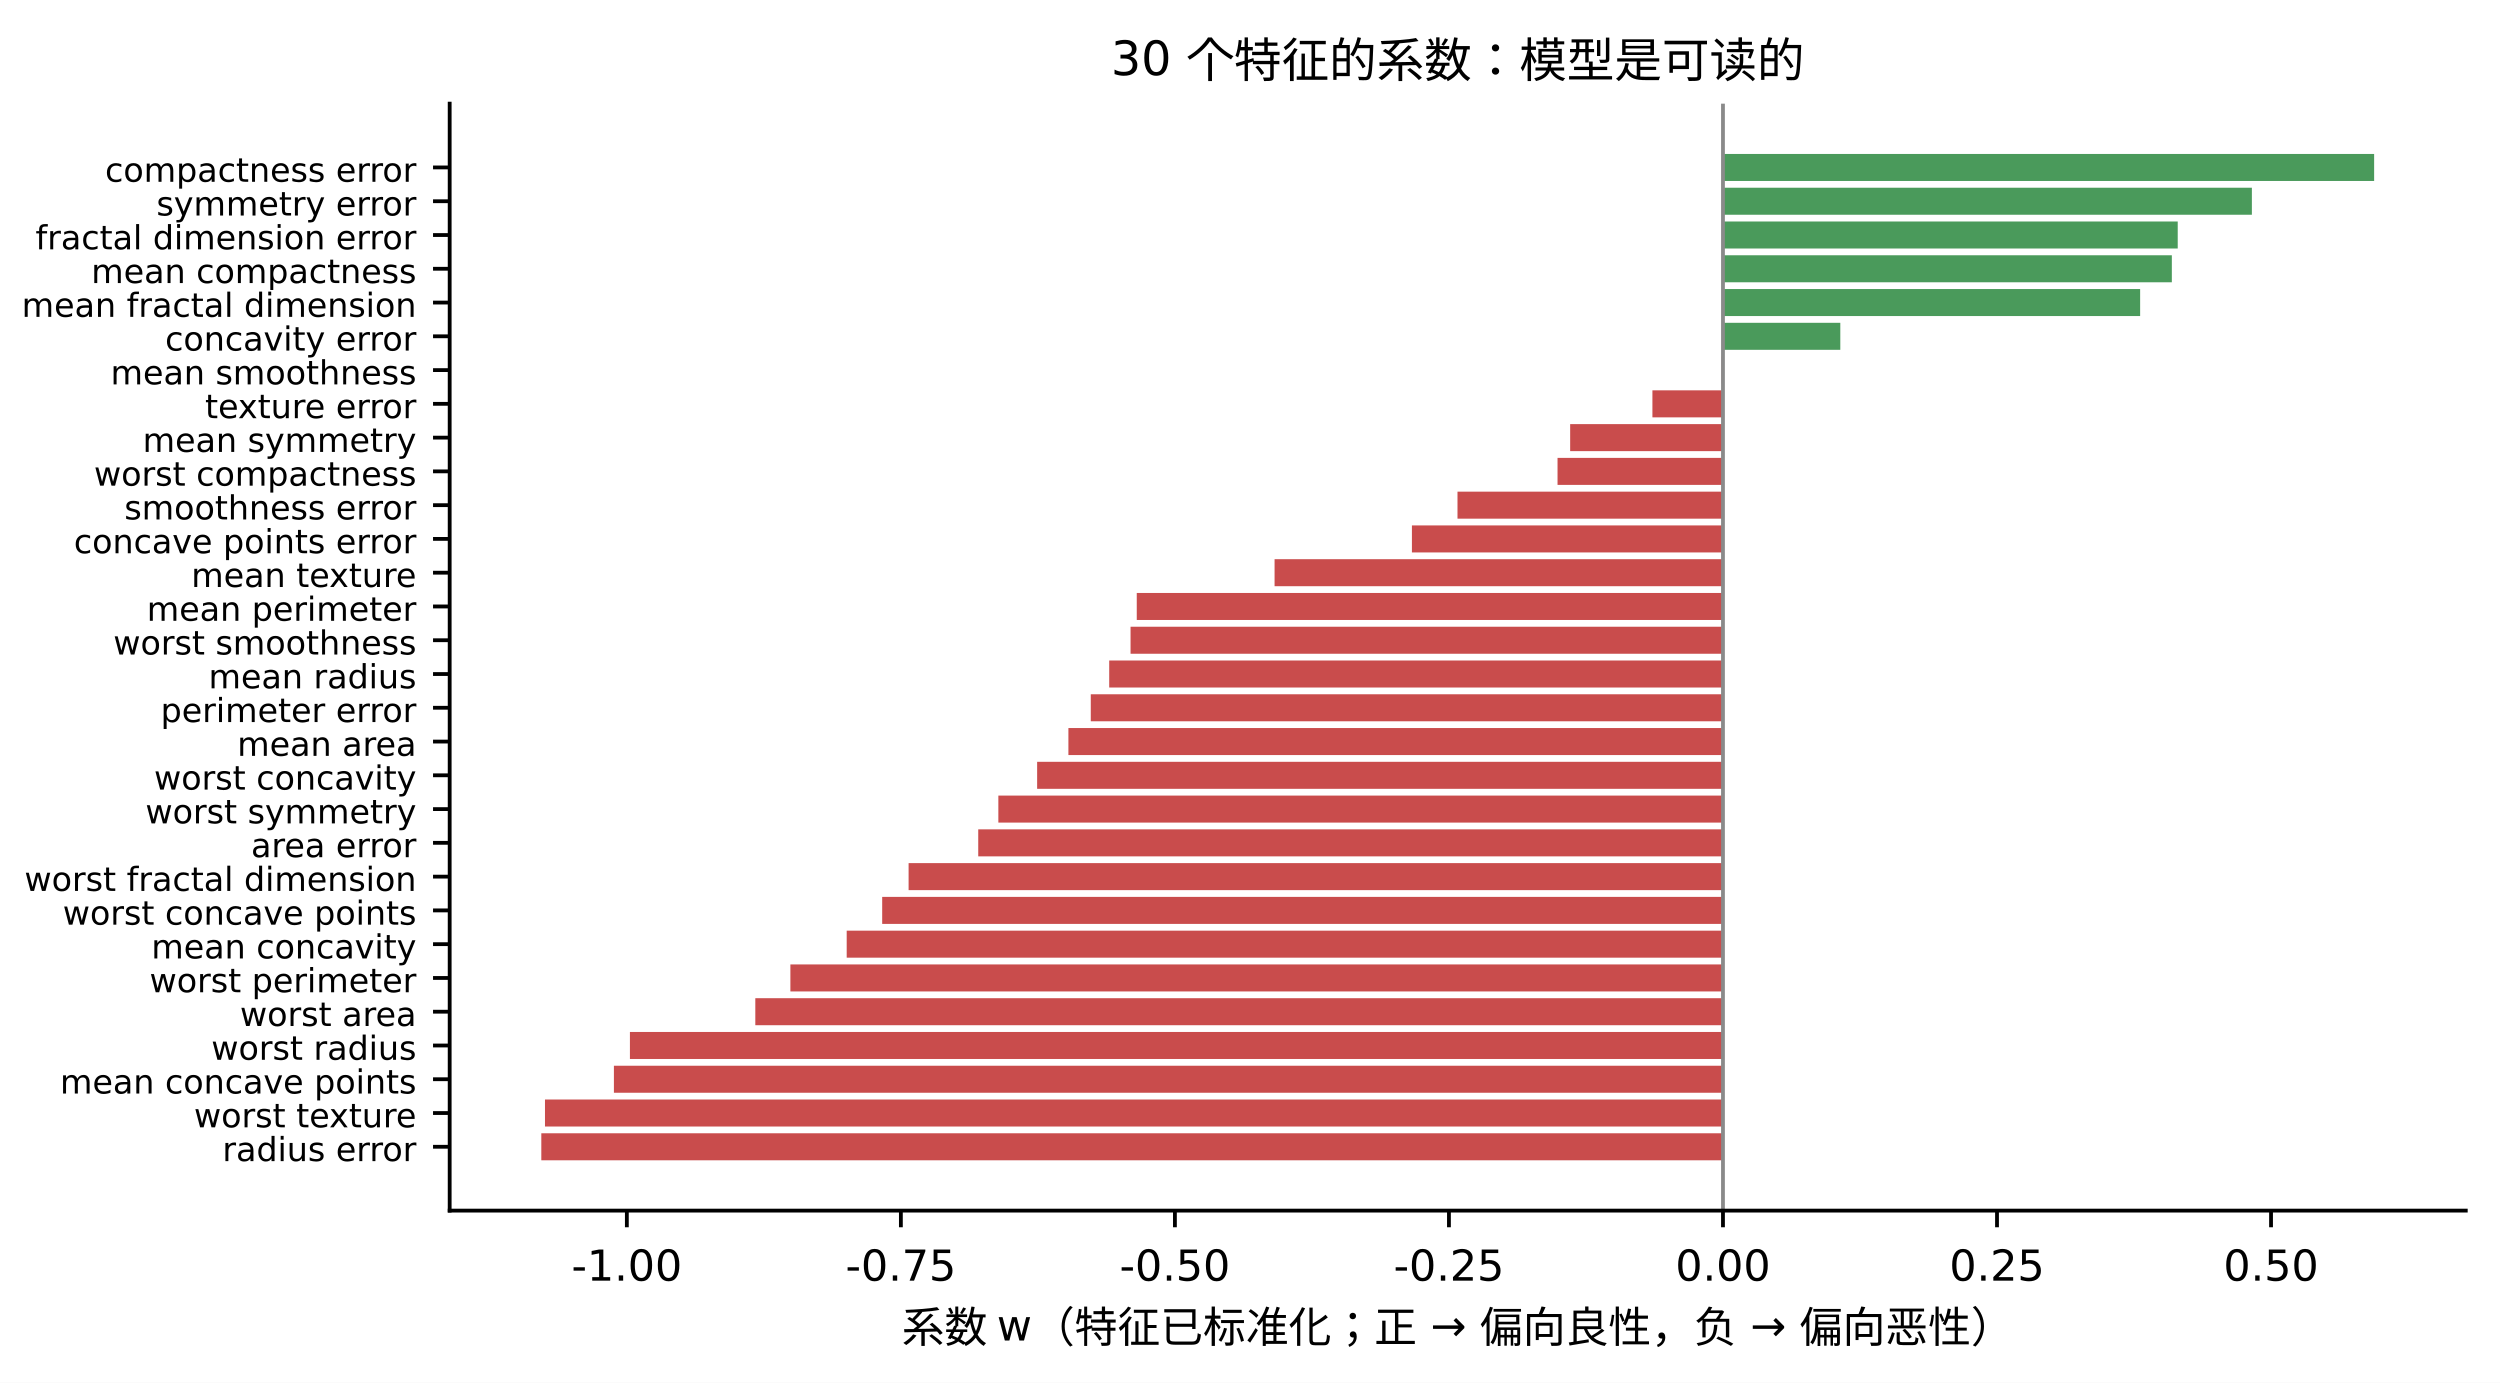
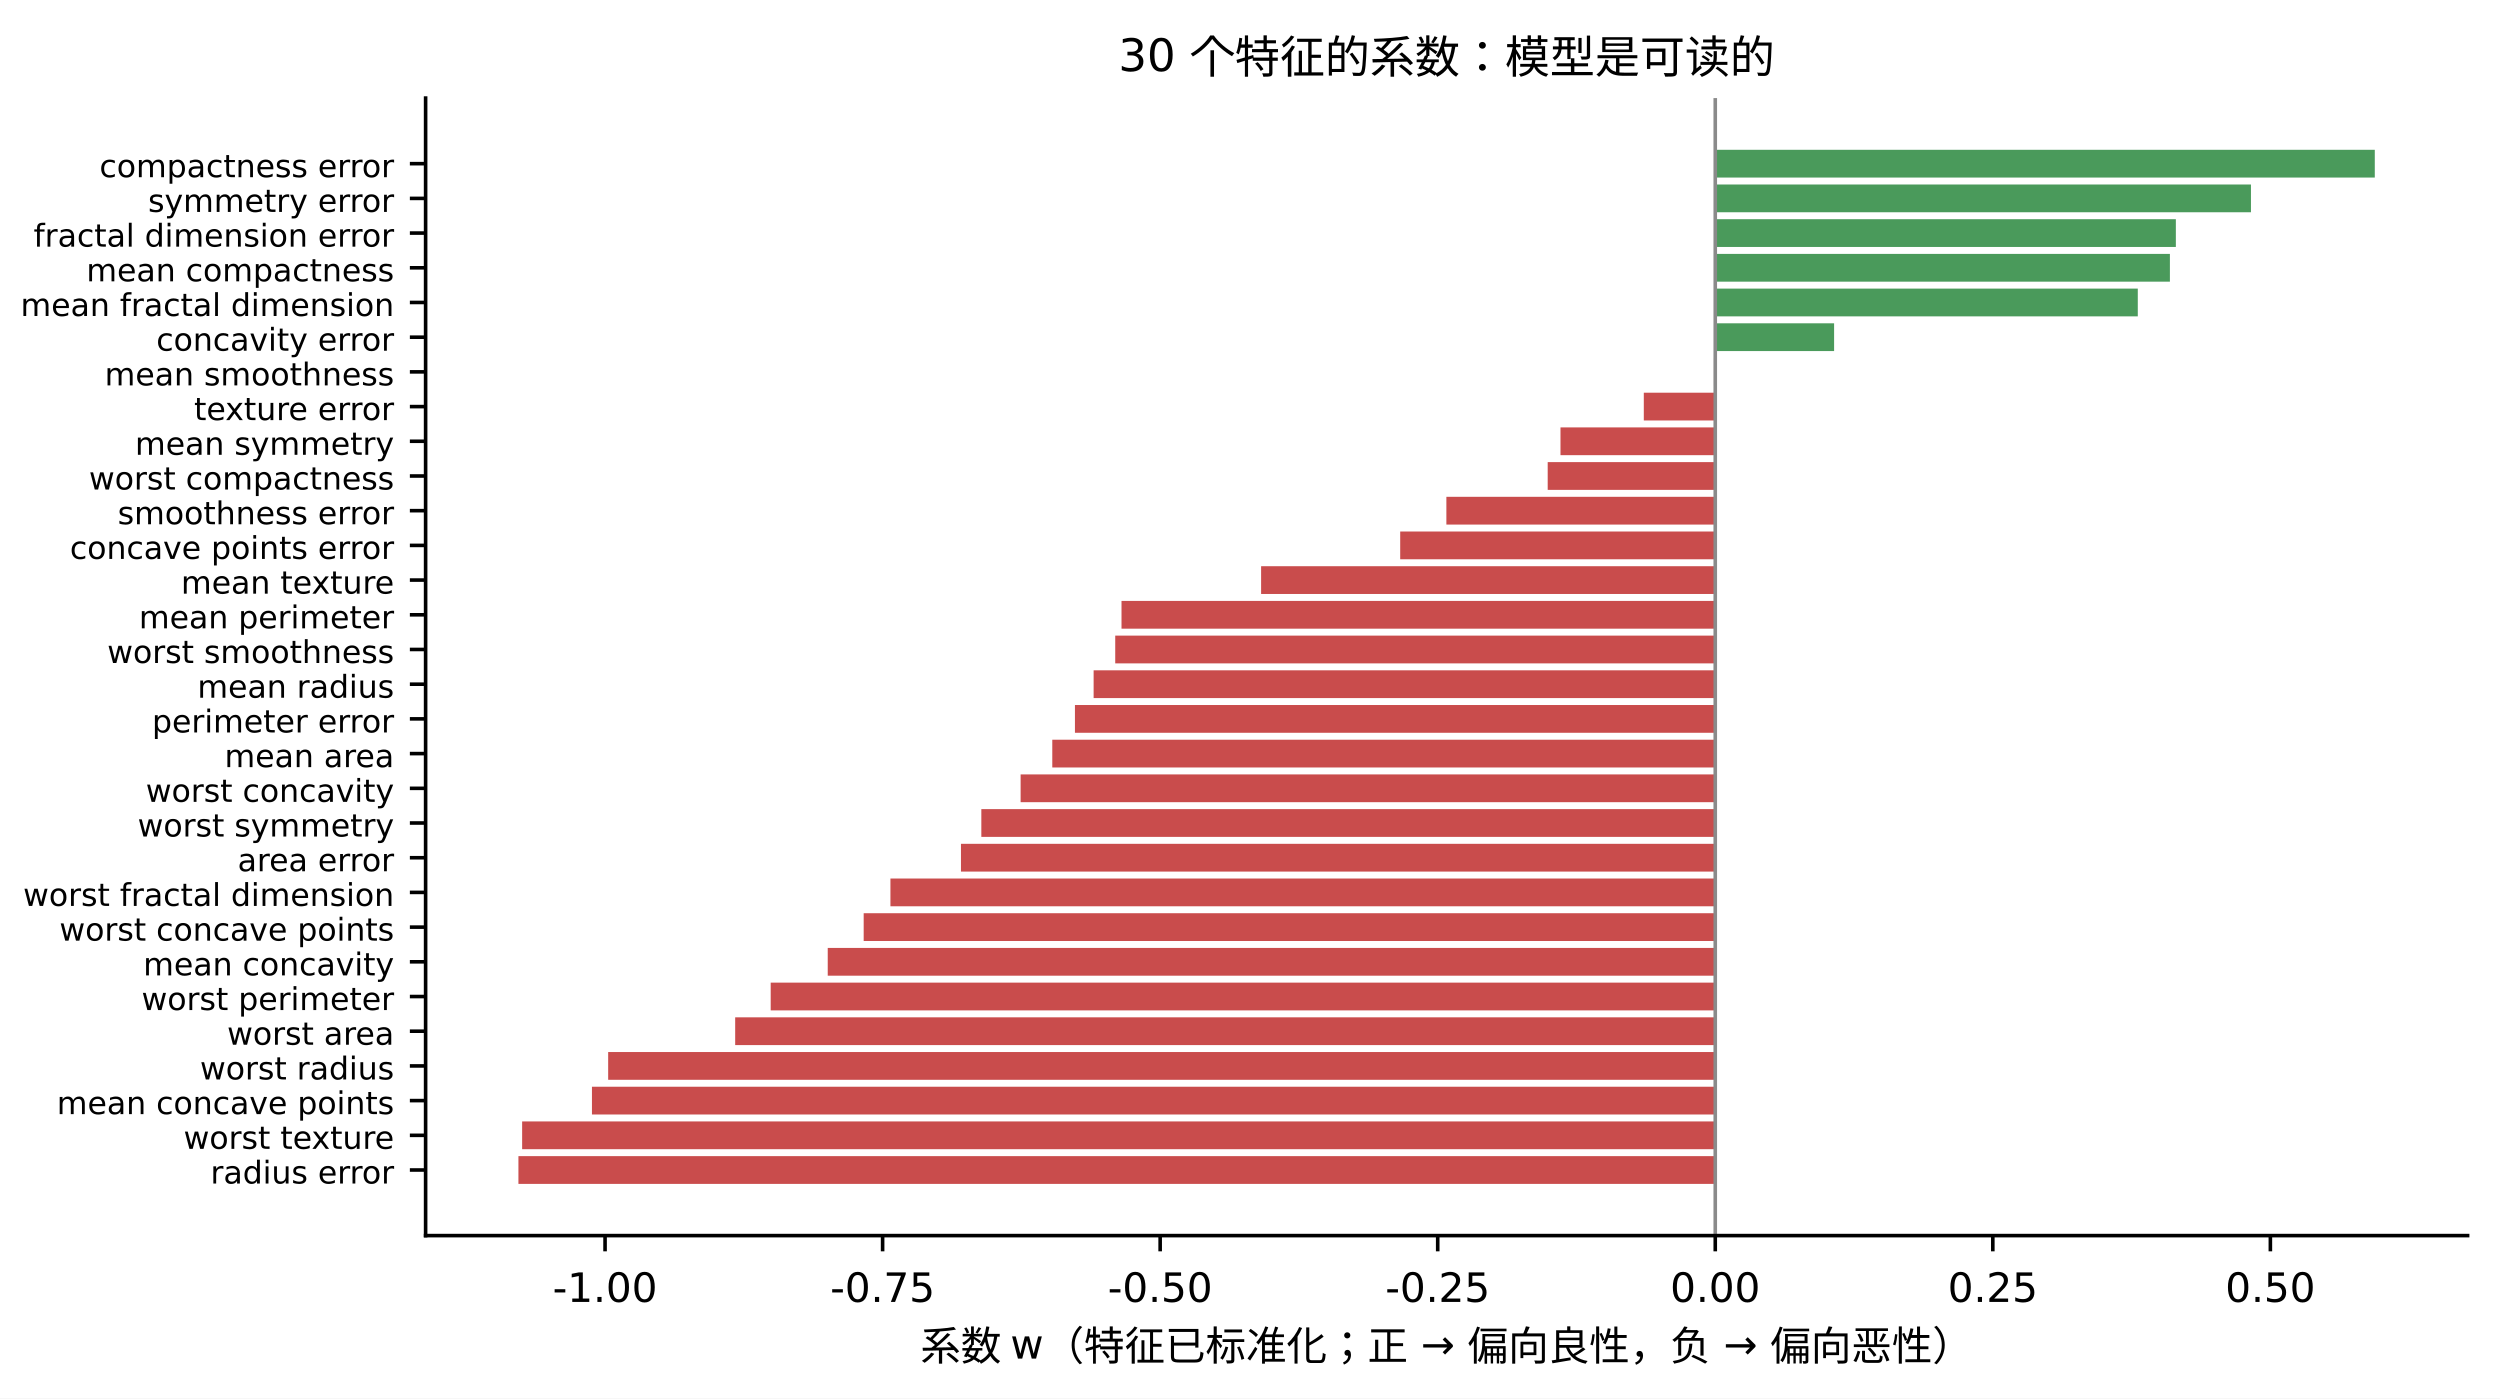
- <svg xmlns="http://www.w3.org/2000/svg" xmlns:xlink="http://www.w3.org/1999/xlink" width="525.867pt" height="290.848pt" viewBox="0 0 525.867 290.848" version="1.1">
+ <svg xmlns="http://www.w3.org/2000/svg" xmlns:xlink="http://www.w3.org/1999/xlink" width="555.6pt" height="310.8pt" viewBox="0 0 555.6 310.8" version="1.1">
  <defs>
    <style type="text/css">*{stroke-linejoin: round; stroke-linecap: butt}</style>
  </defs>
  <g id="figure_1">
    <g id="patch_1">
-       <path d="M 0 290.848  L 525.867 290.848  L 525.867 0  L 0 0  z " style="fill: #ffffff" />
+       <path d="M 0 310.8  L 555.6 310.8  L 555.6 0  L 0 0  z " style="fill: #ffffff" />
    </g>
    <g id="axes_1">
      <g id="patch_2">
-         <path d="M 94.587 254.648  L 518.667 254.648  L 518.667 21.8  L 94.587 21.8  z " style="fill: #ffffff" />
+         <path d="M 94.587 274.6  L 548.4 274.6  L 548.4 21.8  L 94.587 21.8  z " style="fill: #ffffff" />
      </g>
      <g id="patch_3">
-         <path d="M 362.422 244.064  L 113.864 244.064  L 113.864 238.381  L 362.422 238.381  z " clip-path="url(#p07d1a46c45)" style="fill: #c94c4c" />
+         <path d="M 381.2 263.109  L 115.215 263.109  L 115.215 256.939  L 381.2 256.939  z " clip-path="url(#p9ebc7a485e)" style="fill: #c94c4c" />
      </g>
      <g id="patch_4">
-         <path d="M 362.422 236.961  L 114.634 236.961  L 114.634 231.278  L 362.422 231.278  z " clip-path="url(#p07d1a46c45)" style="fill: #c94c4c" />
+         <path d="M 381.2 255.397  L 116.04 255.397  L 116.04 249.227  L 381.2 249.227  z " clip-path="url(#p9ebc7a485e)" style="fill: #c94c4c" />
      </g>
      <g id="patch_5">
-         <path d="M 362.422 229.857  L 129.133 229.857  L 129.133 224.175  L 362.422 224.175  z " clip-path="url(#p07d1a46c45)" style="fill: #c94c4c" />
+         <path d="M 381.2 247.685  L 131.555 247.685  L 131.555 241.515  L 381.2 241.515  z " clip-path="url(#p9ebc7a485e)" style="fill: #c94c4c" />
      </g>
      <g id="patch_6">
-         <path d="M 362.422 222.754  L 132.501 222.754  L 132.501 217.071  L 362.422 217.071  z " clip-path="url(#p07d1a46c45)" style="fill: #c94c4c" />
+         <path d="M 381.2 239.973  L 135.159 239.973  L 135.159 233.803  L 381.2 233.803  z " clip-path="url(#p9ebc7a485e)" style="fill: #c94c4c" />
      </g>
      <g id="patch_7">
-         <path d="M 362.422 215.651  L 158.878 215.651  L 158.878 209.968  L 362.422 209.968  z " clip-path="url(#p07d1a46c45)" style="fill: #c94c4c" />
+         <path d="M 381.2 232.261  L 163.386 232.261  L 163.386 226.091  L 381.2 226.091  z " clip-path="url(#p9ebc7a485e)" style="fill: #c94c4c" />
      </g>
      <g id="patch_8">
-         <path d="M 362.422 208.547  L 166.255 208.547  L 166.255 202.865  L 362.422 202.865  z " clip-path="url(#p07d1a46c45)" style="fill: #c94c4c" />
+         <path d="M 381.2 224.549  L 171.279 224.549  L 171.279 218.379  L 381.2 218.379  z " clip-path="url(#p9ebc7a485e)" style="fill: #c94c4c" />
      </g>
      <g id="patch_9">
-         <path d="M 362.422 201.444  L 178.1 201.444  L 178.1 195.761  L 362.422 195.761  z " clip-path="url(#p07d1a46c45)" style="fill: #c94c4c" />
+         <path d="M 381.2 216.837  L 183.955 216.837  L 183.955 210.667  L 381.2 210.667  z " clip-path="url(#p9ebc7a485e)" style="fill: #c94c4c" />
      </g>
      <g id="patch_10">
-         <path d="M 362.422 194.341  L 185.565 194.341  L 185.565 188.658  L 362.422 188.658  z " clip-path="url(#p07d1a46c45)" style="fill: #c94c4c" />
+         <path d="M 381.2 209.125  L 191.943 209.125  L 191.943 202.955  L 381.2 202.955  z " clip-path="url(#p9ebc7a485e)" style="fill: #c94c4c" />
      </g>
      <g id="patch_11">
-         <path d="M 362.422 187.237  L 191.121 187.237  L 191.121 181.554  L 362.422 181.554  z " clip-path="url(#p07d1a46c45)" style="fill: #c94c4c" />
+         <path d="M 381.2 201.413  L 197.889 201.413  L 197.889 195.243  L 381.2 195.243  z " clip-path="url(#p9ebc7a485e)" style="fill: #c94c4c" />
      </g>
      <g id="patch_12">
-         <path d="M 362.422 180.134  L 205.769 180.134  L 205.769 174.451  L 362.422 174.451  z " clip-path="url(#p07d1a46c45)" style="fill: #c94c4c" />
+         <path d="M 381.2 193.701  L 213.564 193.701  L 213.564 187.531  L 381.2 187.531  z " clip-path="url(#p9ebc7a485e)" style="fill: #c94c4c" />
      </g>
      <g id="patch_13">
-         <path d="M 362.422 173.03  L 210.001 173.03  L 210.001 167.348  L 362.422 167.348  z " clip-path="url(#p07d1a46c45)" style="fill: #c94c4c" />
+         <path d="M 381.2 185.989  L 218.092 185.989  L 218.092 179.819  L 381.2 179.819  z " clip-path="url(#p9ebc7a485e)" style="fill: #c94c4c" />
      </g>
      <g id="patch_14">
-         <path d="M 362.422 165.927  L 218.158 165.927  L 218.158 160.244  L 362.422 160.244  z " clip-path="url(#p07d1a46c45)" style="fill: #c94c4c" />
+         <path d="M 381.2 178.277  L 226.821 178.277  L 226.821 172.107  L 381.2 172.107  z " clip-path="url(#p9ebc7a485e)" style="fill: #c94c4c" />
      </g>
      <g id="patch_15">
-         <path d="M 362.422 158.824  L 224.736 158.824  L 224.736 153.141  L 362.422 153.141  z " clip-path="url(#p07d1a46c45)" style="fill: #c94c4c" />
+         <path d="M 381.2 170.565  L 233.86 170.565  L 233.86 164.395  L 381.2 164.395  z " clip-path="url(#p9ebc7a485e)" style="fill: #c94c4c" />
      </g>
      <g id="patch_16">
-         <path d="M 362.422 151.72  L 229.441 151.72  L 229.441 146.038  L 362.422 146.038  z " clip-path="url(#p07d1a46c45)" style="fill: #c94c4c" />
+         <path d="M 381.2 162.853  L 238.895 162.853  L 238.895 156.683  L 381.2 156.683  z " clip-path="url(#p9ebc7a485e)" style="fill: #c94c4c" />
      </g>
      <g id="patch_17">
-         <path d="M 362.422 144.617  L 233.319 144.617  L 233.319 138.934  L 362.422 138.934  z " clip-path="url(#p07d1a46c45)" style="fill: #c94c4c" />
+         <path d="M 381.2 155.141  L 243.046 155.141  L 243.046 148.971  L 381.2 148.971  z " clip-path="url(#p9ebc7a485e)" style="fill: #c94c4c" />
      </g>
      <g id="patch_18">
-         <path d="M 362.422 137.514  L 237.808 137.514  L 237.808 131.831  L 362.422 131.831  z " clip-path="url(#p07d1a46c45)" style="fill: #c94c4c" />
+         <path d="M 381.2 147.429  L 247.849 147.429  L 247.849 141.259  L 381.2 141.259  z " clip-path="url(#p9ebc7a485e)" style="fill: #c94c4c" />
      </g>
      <g id="patch_19">
-         <path d="M 362.422 130.41  L 239.113 130.41  L 239.113 124.728  L 362.422 124.728  z " clip-path="url(#p07d1a46c45)" style="fill: #c94c4c" />
+         <path d="M 381.2 139.717  L 249.245 139.717  L 249.245 133.547  L 381.2 133.547  z " clip-path="url(#p9ebc7a485e)" style="fill: #c94c4c" />
      </g>
      <g id="patch_20">
-         <path d="M 362.422 123.307  L 268.103 123.307  L 268.103 117.624  L 362.422 117.624  z " clip-path="url(#p07d1a46c45)" style="fill: #c94c4c" />
+         <path d="M 381.2 132.005  L 280.268 132.005  L 280.268 125.835  L 381.2 125.835  z " clip-path="url(#p9ebc7a485e)" style="fill: #c94c4c" />
      </g>
      <g id="patch_21">
-         <path d="M 362.422 116.204  L 296.992 116.204  L 296.992 110.521  L 362.422 110.521  z " clip-path="url(#p07d1a46c45)" style="fill: #c94c4c" />
+         <path d="M 381.2 124.293  L 311.182 124.293  L 311.182 118.123  L 381.2 118.123  z " clip-path="url(#p9ebc7a485e)" style="fill: #c94c4c" />
      </g>
      <g id="patch_22">
-         <path d="M 362.422 109.1  L 306.579 109.1  L 306.579 103.418  L 362.422 103.418  z " clip-path="url(#p07d1a46c45)" style="fill: #c94c4c" />
+         <path d="M 381.2 116.581  L 321.442 116.581  L 321.442 110.411  L 381.2 110.411  z " clip-path="url(#p9ebc7a485e)" style="fill: #c94c4c" />
      </g>
      <g id="patch_23">
-         <path d="M 362.422 101.997  L 327.622 101.997  L 327.622 96.314  L 362.422 96.314  z " clip-path="url(#p07d1a46c45)" style="fill: #c94c4c" />
+         <path d="M 381.2 108.869  L 343.96 108.869  L 343.96 102.699  L 381.2 102.699  z " clip-path="url(#p9ebc7a485e)" style="fill: #c94c4c" />
      </g>
      <g id="patch_24">
-         <path d="M 362.422 94.894  L 330.279 94.894  L 330.279 89.211  L 362.422 89.211  z " clip-path="url(#p07d1a46c45)" style="fill: #c94c4c" />
+         <path d="M 381.2 101.157  L 346.803 101.157  L 346.803 94.987  L 381.2 94.987  z " clip-path="url(#p9ebc7a485e)" style="fill: #c94c4c" />
      </g>
      <g id="patch_25">
-         <path d="M 362.422 87.79  L 347.581 87.79  L 347.581 82.107  L 362.422 82.107  z " clip-path="url(#p07d1a46c45)" style="fill: #c94c4c" />
+         <path d="M 381.2 93.445  L 365.318 93.445  L 365.318 87.275  L 381.2 87.275  z " clip-path="url(#p9ebc7a485e)" style="fill: #c94c4c" />
      </g>
      <g id="patch_26">
-         <path d="M 362.422 80.687  L 362.152 80.687  L 362.152 75.004  L 362.422 75.004  z " clip-path="url(#p07d1a46c45)" style="fill: #c94c4c" />
+         <path d="M 381.2 85.733  L 380.911 85.733  L 380.911 79.563  L 381.2 79.563  z " clip-path="url(#p9ebc7a485e)" style="fill: #c94c4c" />
      </g>
      <g id="patch_27">
-         <path d="M 362.422 73.583  L 387.103 73.583  L 387.103 67.901  L 362.422 67.901  z " clip-path="url(#p07d1a46c45)" style="fill: #4a9a5b" />
+         <path d="M 381.2 78.021  L 407.611 78.021  L 407.611 71.851  L 381.2 71.851  z " clip-path="url(#p9ebc7a485e)" style="fill: #4a9a5b" />
      </g>
      <g id="patch_28">
-         <path d="M 362.422 66.48  L 450.171 66.48  L 450.171 60.797  L 362.422 60.797  z " clip-path="url(#p07d1a46c45)" style="fill: #4a9a5b" />
+         <path d="M 381.2 70.309  L 475.101 70.309  L 475.101 64.139  L 381.2 64.139  z " clip-path="url(#p9ebc7a485e)" style="fill: #4a9a5b" />
      </g>
      <g id="patch_29">
-         <path d="M 362.422 59.377  L 456.839 59.377  L 456.839 53.694  L 362.422 53.694  z " clip-path="url(#p07d1a46c45)" style="fill: #4a9a5b" />
+         <path d="M 381.2 62.597  L 482.237 62.597  L 482.237 56.427  L 381.2 56.427  z " clip-path="url(#p9ebc7a485e)" style="fill: #4a9a5b" />
      </g>
      <g id="patch_30">
-         <path d="M 362.422 52.273  L 458.077 52.273  L 458.077 46.591  L 362.422 46.591  z " clip-path="url(#p07d1a46c45)" style="fill: #4a9a5b" />
+         <path d="M 381.2 54.885  L 483.561 54.885  L 483.561 48.715  L 381.2 48.715  z " clip-path="url(#p9ebc7a485e)" style="fill: #4a9a5b" />
      </g>
      <g id="patch_31">
-         <path d="M 362.422 45.17  L 473.675 45.17  L 473.675 39.487  L 362.422 39.487  z " clip-path="url(#p07d1a46c45)" style="fill: #4a9a5b" />
+         <path d="M 381.2 47.172  L 500.253 47.172  L 500.253 41.003  L 381.2 41.003  z " clip-path="url(#p9ebc7a485e)" style="fill: #4a9a5b" />
      </g>
      <g id="patch_32">
-         <path d="M 362.422 38.067  L 499.391 38.067  L 499.391 32.384  L 362.422 32.384  z " clip-path="url(#p07d1a46c45)" style="fill: #4a9a5b" />
+         <path d="M 381.2 39.46  L 527.772 39.46  L 527.772 33.291  L 381.2 33.291  z " clip-path="url(#p9ebc7a485e)" style="fill: #4a9a5b" />
      </g>
      <g id="matplotlib.axis_1">
        <g id="xtick_1">
          <g id="line2d_1">
            <defs>
-               <path id="mbb1d506f24" d="M 0 0  L 0 3.5  " style="stroke: #000000; stroke-width: 0.8" />
+               <path id="m27378dc82a" d="M 0 0  L 0 3.5  " style="stroke: #000000; stroke-width: 0.8" />
            </defs>
            <g>
-               <use xlink:href="#mbb1d506f24" x="131.855" y="254.648" style="stroke: #000000; stroke-width: 0.8" />
+               <use xlink:href="#m27378dc82a" x="134.468" y="274.6" style="stroke: #000000; stroke-width: 0.8" />
            </g>
          </g>
          <g id="text_1">
-             <text style="font-size: 9px; font-family: 'Heiti SC', 'Heiti TC', 'Arial Unicode MS', 'DejaVu Sans'; text-anchor: middle" x="131.855" y="269.388" transform="rotate(-0 131.8551 269.388)">-1.00</text>
+             <text style="font-size: 9px; font-family: 'Heiti SC', 'Heiti TC', 'Arial Unicode MS', 'DejaVu Sans'; text-anchor: middle" x="134.468" y="289.34" transform="rotate(-0 134.468 289.3395)">-1.00</text>
          </g>
        </g>
        <g id="xtick_2">
          <g id="line2d_2">
            <g>
-               <use xlink:href="#mbb1d506f24" x="189.497" y="254.648" style="stroke: #000000; stroke-width: 0.8" />
+               <use xlink:href="#m27378dc82a" x="196.151" y="274.6" style="stroke: #000000; stroke-width: 0.8" />
            </g>
          </g>
          <g id="text_2">
-             <text style="font-size: 9px; font-family: 'Heiti SC', 'Heiti TC', 'Arial Unicode MS', 'DejaVu Sans'; text-anchor: middle" x="189.497" y="269.388" transform="rotate(-0 189.4969 269.388)">-0.75</text>
+             <text style="font-size: 9px; font-family: 'Heiti SC', 'Heiti TC', 'Arial Unicode MS', 'DejaVu Sans'; text-anchor: middle" x="196.151" y="289.34" transform="rotate(-0 196.1509 289.3395)">-0.75</text>
          </g>
        </g>
        <g id="xtick_3">
          <g id="line2d_3">
            <g>
-               <use xlink:href="#mbb1d506f24" x="247.139" y="254.648" style="stroke: #000000; stroke-width: 0.8" />
+               <use xlink:href="#m27378dc82a" x="257.834" y="274.6" style="stroke: #000000; stroke-width: 0.8" />
            </g>
          </g>
          <g id="text_3">
-             <text style="font-size: 9px; font-family: 'Heiti SC', 'Heiti TC', 'Arial Unicode MS', 'DejaVu Sans'; text-anchor: middle" x="247.139" y="269.388" transform="rotate(-0 247.1386 269.388)">-0.50</text>
+             <text style="font-size: 9px; font-family: 'Heiti SC', 'Heiti TC', 'Arial Unicode MS', 'DejaVu Sans'; text-anchor: middle" x="257.834" y="289.34" transform="rotate(-0 257.8339 289.3395)">-0.50</text>
          </g>
        </g>
        <g id="xtick_4">
          <g id="line2d_4">
            <g>
-               <use xlink:href="#mbb1d506f24" x="304.78" y="254.648" style="stroke: #000000; stroke-width: 0.8" />
+               <use xlink:href="#m27378dc82a" x="319.517" y="274.6" style="stroke: #000000; stroke-width: 0.8" />
            </g>
          </g>
          <g id="text_4">
-             <text style="font-size: 9px; font-family: 'Heiti SC', 'Heiti TC', 'Arial Unicode MS', 'DejaVu Sans'; text-anchor: middle" x="304.78" y="269.388" transform="rotate(-0 304.7803 269.388)">-0.25</text>
+             <text style="font-size: 9px; font-family: 'Heiti SC', 'Heiti TC', 'Arial Unicode MS', 'DejaVu Sans'; text-anchor: middle" x="319.517" y="289.34" transform="rotate(-0 319.5169 289.3395)">-0.25</text>
          </g>
        </g>
        <g id="xtick_5">
          <g id="line2d_5">
            <g>
-               <use xlink:href="#mbb1d506f24" x="362.422" y="254.648" style="stroke: #000000; stroke-width: 0.8" />
+               <use xlink:href="#m27378dc82a" x="381.2" y="274.6" style="stroke: #000000; stroke-width: 0.8" />
            </g>
          </g>
          <g id="text_5">
-             <text style="font-size: 9px; font-family: 'Heiti SC', 'Heiti TC', 'Arial Unicode MS', 'DejaVu Sans'; text-anchor: middle" x="362.422" y="269.388" transform="rotate(-0 362.4221 269.388)">0.00</text>
+             <text style="font-size: 9px; font-family: 'Heiti SC', 'Heiti TC', 'Arial Unicode MS', 'DejaVu Sans'; text-anchor: middle" x="381.2" y="289.34" transform="rotate(-0 381.1999 289.3395)">0.00</text>
          </g>
        </g>
        <g id="xtick_6">
          <g id="line2d_6">
            <g>
-               <use xlink:href="#mbb1d506f24" x="420.064" y="254.648" style="stroke: #000000; stroke-width: 0.8" />
+               <use xlink:href="#m27378dc82a" x="442.883" y="274.6" style="stroke: #000000; stroke-width: 0.8" />
            </g>
          </g>
          <g id="text_6">
-             <text style="font-size: 9px; font-family: 'Heiti SC', 'Heiti TC', 'Arial Unicode MS', 'DejaVu Sans'; text-anchor: middle" x="420.064" y="269.388" transform="rotate(-0 420.0638 269.388)">0.25</text>
+             <text style="font-size: 9px; font-family: 'Heiti SC', 'Heiti TC', 'Arial Unicode MS', 'DejaVu Sans'; text-anchor: middle" x="442.883" y="289.34" transform="rotate(-0 442.8829 289.3395)">0.25</text>
          </g>
        </g>
        <g id="xtick_7">
          <g id="line2d_7">
            <g>
-               <use xlink:href="#mbb1d506f24" x="477.706" y="254.648" style="stroke: #000000; stroke-width: 0.8" />
+               <use xlink:href="#m27378dc82a" x="504.566" y="274.6" style="stroke: #000000; stroke-width: 0.8" />
            </g>
          </g>
          <g id="text_7">
-             <text style="font-size: 9px; font-family: 'Heiti SC', 'Heiti TC', 'Arial Unicode MS', 'DejaVu Sans'; text-anchor: middle" x="477.706" y="269.388" transform="rotate(-0 477.7055 269.388)">0.50</text>
+             <text style="font-size: 9px; font-family: 'Heiti SC', 'Heiti TC', 'Arial Unicode MS', 'DejaVu Sans'; text-anchor: middle" x="504.566" y="289.34" transform="rotate(-0 504.5659 289.3395)">0.50</text>
          </g>
        </g>
        <g id="text_8">
-           <text style="font-size: 9px; font-family: 'Heiti SC', 'Heiti TC', 'Arial Unicode MS', 'DejaVu Sans'; text-anchor: middle" x="306.627" y="282.388" transform="rotate(-0 306.6273 282.388)">系数 w（特征已标准化；正 → 偏向良性，负 → 偏向恶性）</text>
+           <text style="font-size: 9px; font-family: 'Heiti SC', 'Heiti TC', 'Arial Unicode MS', 'DejaVu Sans'; text-anchor: middle" x="321.493" y="302.34" transform="rotate(-0 321.4934 302.3395)">系数 w（特征已标准化；正 → 偏向良性，负 → 偏向恶性）</text>
        </g>
      </g>
      <g id="matplotlib.axis_2">
        <g id="ytick_1">
          <g id="line2d_8">
            <defs>
-               <path id="mdd8e0cc8af" d="M 0 0  L -3.5 0  " style="stroke: #000000; stroke-width: 0.8" />
+               <path id="m762eddd66d" d="M 0 0  L -3.5 0  " style="stroke: #000000; stroke-width: 0.8" />
            </defs>
            <g>
-               <use xlink:href="#mdd8e0cc8af" x="94.587" y="241.223" style="stroke: #000000; stroke-width: 0.8" />
+               <use xlink:href="#m762eddd66d" x="94.587" y="260.024" style="stroke: #000000; stroke-width: 0.8" />
            </g>
          </g>
          <g id="text_9">
-             <text style="font-size: 7px; font-family: 'Heiti SC', 'Heiti TC', 'Arial Unicode MS', 'DejaVu Sans'; text-anchor: end" x="87.587" y="244.233" transform="rotate(-0 87.58734 244.2327)">radius error</text>
+             <text style="font-size: 7px; font-family: 'Heiti SC', 'Heiti TC', 'Arial Unicode MS', 'DejaVu Sans'; text-anchor: end" x="87.587" y="263.034" transform="rotate(-0 87.58734 263.0338)">radius error</text>
          </g>
        </g>
        <g id="ytick_2">
          <g id="line2d_9">
            <g>
-               <use xlink:href="#mdd8e0cc8af" x="94.587" y="234.119" style="stroke: #000000; stroke-width: 0.8" />
+               <use xlink:href="#m762eddd66d" x="94.587" y="252.312" style="stroke: #000000; stroke-width: 0.8" />
            </g>
          </g>
          <g id="text_10">
-             <text style="font-size: 7px; font-family: 'Heiti SC', 'Heiti TC', 'Arial Unicode MS', 'DejaVu Sans'; text-anchor: end" x="87.587" y="237.129" transform="rotate(-0 87.58734 237.1293)">worst texture</text>
+             <text style="font-size: 7px; font-family: 'Heiti SC', 'Heiti TC', 'Arial Unicode MS', 'DejaVu Sans'; text-anchor: end" x="87.587" y="255.322" transform="rotate(-0 87.58734 255.3218)">worst texture</text>
          </g>
        </g>
        <g id="ytick_3">
          <g id="line2d_10">
            <g>
-               <use xlink:href="#mdd8e0cc8af" x="94.587" y="227.016" style="stroke: #000000; stroke-width: 0.8" />
+               <use xlink:href="#m762eddd66d" x="94.587" y="244.6" style="stroke: #000000; stroke-width: 0.8" />
            </g>
          </g>
          <g id="text_11">
-             <text style="font-size: 7px; font-family: 'Heiti SC', 'Heiti TC', 'Arial Unicode MS', 'DejaVu Sans'; text-anchor: end" x="87.587" y="230.026" transform="rotate(-0 87.58734 230.0259)">mean concave points</text>
+             <text style="font-size: 7px; font-family: 'Heiti SC', 'Heiti TC', 'Arial Unicode MS', 'DejaVu Sans'; text-anchor: end" x="87.587" y="247.61" transform="rotate(-0 87.58734 247.6098)">mean concave points</text>
          </g>
        </g>
        <g id="ytick_4">
          <g id="line2d_11">
            <g>
-               <use xlink:href="#mdd8e0cc8af" x="94.587" y="219.913" style="stroke: #000000; stroke-width: 0.8" />
+               <use xlink:href="#m762eddd66d" x="94.587" y="236.888" style="stroke: #000000; stroke-width: 0.8" />
            </g>
          </g>
          <g id="text_12">
-             <text style="font-size: 7px; font-family: 'Heiti SC', 'Heiti TC', 'Arial Unicode MS', 'DejaVu Sans'; text-anchor: end" x="87.587" y="222.923" transform="rotate(-0 87.58734 222.9226)">worst radius</text>
+             <text style="font-size: 7px; font-family: 'Heiti SC', 'Heiti TC', 'Arial Unicode MS', 'DejaVu Sans'; text-anchor: end" x="87.587" y="239.898" transform="rotate(-0 87.58734 239.8978)">worst radius</text>
          </g>
        </g>
        <g id="ytick_5">
          <g id="line2d_12">
            <g>
-               <use xlink:href="#mdd8e0cc8af" x="94.587" y="212.809" style="stroke: #000000; stroke-width: 0.8" />
+               <use xlink:href="#m762eddd66d" x="94.587" y="229.176" style="stroke: #000000; stroke-width: 0.8" />
            </g>
          </g>
          <g id="text_13">
-             <text style="font-size: 7px; font-family: 'Heiti SC', 'Heiti TC', 'Arial Unicode MS', 'DejaVu Sans'; text-anchor: end" x="87.587" y="215.819" transform="rotate(-0 87.58734 215.8192)">worst area</text>
+             <text style="font-size: 7px; font-family: 'Heiti SC', 'Heiti TC', 'Arial Unicode MS', 'DejaVu Sans'; text-anchor: end" x="87.587" y="232.186" transform="rotate(-0 87.58734 232.1858)">worst area</text>
          </g>
        </g>
        <g id="ytick_6">
          <g id="line2d_13">
            <g>
-               <use xlink:href="#mdd8e0cc8af" x="94.587" y="205.706" style="stroke: #000000; stroke-width: 0.8" />
+               <use xlink:href="#m762eddd66d" x="94.587" y="221.464" style="stroke: #000000; stroke-width: 0.8" />
            </g>
          </g>
          <g id="text_14">
-             <text style="font-size: 7px; font-family: 'Heiti SC', 'Heiti TC', 'Arial Unicode MS', 'DejaVu Sans'; text-anchor: end" x="87.587" y="208.716" transform="rotate(-0 87.58734 208.7159)">worst perimeter</text>
+             <text style="font-size: 7px; font-family: 'Heiti SC', 'Heiti TC', 'Arial Unicode MS', 'DejaVu Sans'; text-anchor: end" x="87.587" y="224.474" transform="rotate(-0 87.58734 224.4738)">worst perimeter</text>
          </g>
        </g>
        <g id="ytick_7">
          <g id="line2d_14">
            <g>
-               <use xlink:href="#mdd8e0cc8af" x="94.587" y="198.603" style="stroke: #000000; stroke-width: 0.8" />
+               <use xlink:href="#m762eddd66d" x="94.587" y="213.752" style="stroke: #000000; stroke-width: 0.8" />
            </g>
          </g>
          <g id="text_15">
-             <text style="font-size: 7px; font-family: 'Heiti SC', 'Heiti TC', 'Arial Unicode MS', 'DejaVu Sans'; text-anchor: end" x="87.587" y="201.613" transform="rotate(-0 87.58734 201.6125)">mean concavity</text>
+             <text style="font-size: 7px; font-family: 'Heiti SC', 'Heiti TC', 'Arial Unicode MS', 'DejaVu Sans'; text-anchor: end" x="87.587" y="216.762" transform="rotate(-0 87.58734 216.7618)">mean concavity</text>
          </g>
        </g>
        <g id="ytick_8">
          <g id="line2d_15">
            <g>
-               <use xlink:href="#mdd8e0cc8af" x="94.587" y="191.499" style="stroke: #000000; stroke-width: 0.8" />
+               <use xlink:href="#m762eddd66d" x="94.587" y="206.04" style="stroke: #000000; stroke-width: 0.8" />
            </g>
          </g>
          <g id="text_16">
-             <text style="font-size: 7px; font-family: 'Heiti SC', 'Heiti TC', 'Arial Unicode MS', 'DejaVu Sans'; text-anchor: end" x="87.587" y="194.509" transform="rotate(-0 87.58734 194.5092)">worst concave points</text>
+             <text style="font-size: 7px; font-family: 'Heiti SC', 'Heiti TC', 'Arial Unicode MS', 'DejaVu Sans'; text-anchor: end" x="87.587" y="209.05" transform="rotate(-0 87.58734 209.0498)">worst concave points</text>
          </g>
        </g>
        <g id="ytick_9">
          <g id="line2d_16">
            <g>
-               <use xlink:href="#mdd8e0cc8af" x="94.587" y="184.396" style="stroke: #000000; stroke-width: 0.8" />
+               <use xlink:href="#m762eddd66d" x="94.587" y="198.328" style="stroke: #000000; stroke-width: 0.8" />
            </g>
          </g>
          <g id="text_17">
-             <text style="font-size: 7px; font-family: 'Heiti SC', 'Heiti TC', 'Arial Unicode MS', 'DejaVu Sans'; text-anchor: end" x="87.587" y="187.406" transform="rotate(-0 87.58734 187.4058)">worst fractal dimension</text>
+             <text style="font-size: 7px; font-family: 'Heiti SC', 'Heiti TC', 'Arial Unicode MS', 'DejaVu Sans'; text-anchor: end" x="87.587" y="201.338" transform="rotate(-0 87.58734 201.3378)">worst fractal dimension</text>
          </g>
        </g>
        <g id="ytick_10">
          <g id="line2d_17">
            <g>
-               <use xlink:href="#mdd8e0cc8af" x="94.587" y="177.292" style="stroke: #000000; stroke-width: 0.8" />
+               <use xlink:href="#m762eddd66d" x="94.587" y="190.616" style="stroke: #000000; stroke-width: 0.8" />
            </g>
          </g>
          <g id="text_18">
-             <text style="font-size: 7px; font-family: 'Heiti SC', 'Heiti TC', 'Arial Unicode MS', 'DejaVu Sans'; text-anchor: end" x="87.587" y="180.302" transform="rotate(-0 87.58734 180.3025)">area error</text>
+             <text style="font-size: 7px; font-family: 'Heiti SC', 'Heiti TC', 'Arial Unicode MS', 'DejaVu Sans'; text-anchor: end" x="87.587" y="193.626" transform="rotate(-0 87.58734 193.6258)">area error</text>
          </g>
        </g>
        <g id="ytick_11">
          <g id="line2d_18">
            <g>
-               <use xlink:href="#mdd8e0cc8af" x="94.587" y="170.189" style="stroke: #000000; stroke-width: 0.8" />
+               <use xlink:href="#m762eddd66d" x="94.587" y="182.904" style="stroke: #000000; stroke-width: 0.8" />
            </g>
          </g>
          <g id="text_19">
-             <text style="font-size: 7px; font-family: 'Heiti SC', 'Heiti TC', 'Arial Unicode MS', 'DejaVu Sans'; text-anchor: end" x="87.587" y="173.199" transform="rotate(-0 87.58734 173.1991)">worst symmetry</text>
+             <text style="font-size: 7px; font-family: 'Heiti SC', 'Heiti TC', 'Arial Unicode MS', 'DejaVu Sans'; text-anchor: end" x="87.587" y="185.914" transform="rotate(-0 87.58734 185.9138)">worst symmetry</text>
          </g>
        </g>
        <g id="ytick_12">
          <g id="line2d_19">
            <g>
-               <use xlink:href="#mdd8e0cc8af" x="94.587" y="163.086" style="stroke: #000000; stroke-width: 0.8" />
+               <use xlink:href="#m762eddd66d" x="94.587" y="175.192" style="stroke: #000000; stroke-width: 0.8" />
            </g>
          </g>
          <g id="text_20">
-             <text style="font-size: 7px; font-family: 'Heiti SC', 'Heiti TC', 'Arial Unicode MS', 'DejaVu Sans'; text-anchor: end" x="87.587" y="166.096" transform="rotate(-0 87.58734 166.0957)">worst concavity</text>
+             <text style="font-size: 7px; font-family: 'Heiti SC', 'Heiti TC', 'Arial Unicode MS', 'DejaVu Sans'; text-anchor: end" x="87.587" y="178.202" transform="rotate(-0 87.58734 178.2018)">worst concavity</text>
          </g>
        </g>
        <g id="ytick_13">
          <g id="line2d_20">
            <g>
-               <use xlink:href="#mdd8e0cc8af" x="94.587" y="155.982" style="stroke: #000000; stroke-width: 0.8" />
+               <use xlink:href="#m762eddd66d" x="94.587" y="167.48" style="stroke: #000000; stroke-width: 0.8" />
            </g>
          </g>
          <g id="text_21">
-             <text style="font-size: 7px; font-family: 'Heiti SC', 'Heiti TC', 'Arial Unicode MS', 'DejaVu Sans'; text-anchor: end" x="87.587" y="158.992" transform="rotate(-0 87.58734 158.9924)">mean area</text>
+             <text style="font-size: 7px; font-family: 'Heiti SC', 'Heiti TC', 'Arial Unicode MS', 'DejaVu Sans'; text-anchor: end" x="87.587" y="170.49" transform="rotate(-0 87.58734 170.4898)">mean area</text>
          </g>
        </g>
        <g id="ytick_14">
          <g id="line2d_21">
            <g>
-               <use xlink:href="#mdd8e0cc8af" x="94.587" y="148.879" style="stroke: #000000; stroke-width: 0.8" />
+               <use xlink:href="#m762eddd66d" x="94.587" y="159.768" style="stroke: #000000; stroke-width: 0.8" />
            </g>
          </g>
          <g id="text_22">
-             <text style="font-size: 7px; font-family: 'Heiti SC', 'Heiti TC', 'Arial Unicode MS', 'DejaVu Sans'; text-anchor: end" x="87.587" y="151.889" transform="rotate(-0 87.58734 151.889)">perimeter error</text>
+             <text style="font-size: 7px; font-family: 'Heiti SC', 'Heiti TC', 'Arial Unicode MS', 'DejaVu Sans'; text-anchor: end" x="87.587" y="162.778" transform="rotate(-0 87.58734 162.7778)">perimeter error</text>
          </g>
        </g>
        <g id="ytick_15">
          <g id="line2d_22">
            <g>
-               <use xlink:href="#mdd8e0cc8af" x="94.587" y="141.776" style="stroke: #000000; stroke-width: 0.8" />
+               <use xlink:href="#m762eddd66d" x="94.587" y="152.056" style="stroke: #000000; stroke-width: 0.8" />
            </g>
          </g>
          <g id="text_23">
-             <text style="font-size: 7px; font-family: 'Heiti SC', 'Heiti TC', 'Arial Unicode MS', 'DejaVu Sans'; text-anchor: end" x="87.587" y="144.786" transform="rotate(-0 87.58734 144.7857)">mean radius</text>
+             <text style="font-size: 7px; font-family: 'Heiti SC', 'Heiti TC', 'Arial Unicode MS', 'DejaVu Sans'; text-anchor: end" x="87.587" y="155.066" transform="rotate(-0 87.58734 155.0658)">mean radius</text>
          </g>
        </g>
        <g id="ytick_16">
          <g id="line2d_23">
            <g>
-               <use xlink:href="#mdd8e0cc8af" x="94.587" y="134.672" style="stroke: #000000; stroke-width: 0.8" />
+               <use xlink:href="#m762eddd66d" x="94.587" y="144.344" style="stroke: #000000; stroke-width: 0.8" />
            </g>
          </g>
          <g id="text_24">
-             <text style="font-size: 7px; font-family: 'Heiti SC', 'Heiti TC', 'Arial Unicode MS', 'DejaVu Sans'; text-anchor: end" x="87.587" y="137.682" transform="rotate(-0 87.58734 137.6823)">worst smoothness</text>
+             <text style="font-size: 7px; font-family: 'Heiti SC', 'Heiti TC', 'Arial Unicode MS', 'DejaVu Sans'; text-anchor: end" x="87.587" y="147.354" transform="rotate(-0 87.58734 147.3538)">worst smoothness</text>
          </g>
        </g>
        <g id="ytick_17">
          <g id="line2d_24">
            <g>
-               <use xlink:href="#mdd8e0cc8af" x="94.587" y="127.569" style="stroke: #000000; stroke-width: 0.8" />
+               <use xlink:href="#m762eddd66d" x="94.587" y="136.632" style="stroke: #000000; stroke-width: 0.8" />
            </g>
          </g>
          <g id="text_25">
-             <text style="font-size: 7px; font-family: 'Heiti SC', 'Heiti TC', 'Arial Unicode MS', 'DejaVu Sans'; text-anchor: end" x="87.587" y="130.579" transform="rotate(-0 87.58734 130.579)">mean perimeter</text>
+             <text style="font-size: 7px; font-family: 'Heiti SC', 'Heiti TC', 'Arial Unicode MS', 'DejaVu Sans'; text-anchor: end" x="87.587" y="139.642" transform="rotate(-0 87.58734 139.6418)">mean perimeter</text>
          </g>
        </g>
        <g id="ytick_18">
          <g id="line2d_25">
            <g>
-               <use xlink:href="#mdd8e0cc8af" x="94.587" y="120.466" style="stroke: #000000; stroke-width: 0.8" />
+               <use xlink:href="#m762eddd66d" x="94.587" y="128.92" style="stroke: #000000; stroke-width: 0.8" />
            </g>
          </g>
          <g id="text_26">
-             <text style="font-size: 7px; font-family: 'Heiti SC', 'Heiti TC', 'Arial Unicode MS', 'DejaVu Sans'; text-anchor: end" x="87.587" y="123.476" transform="rotate(-0 87.58734 123.4756)">mean texture</text>
+             <text style="font-size: 7px; font-family: 'Heiti SC', 'Heiti TC', 'Arial Unicode MS', 'DejaVu Sans'; text-anchor: end" x="87.587" y="131.93" transform="rotate(-0 87.58734 131.9297)">mean texture</text>
          </g>
        </g>
        <g id="ytick_19">
          <g id="line2d_26">
            <g>
-               <use xlink:href="#mdd8e0cc8af" x="94.587" y="113.362" style="stroke: #000000; stroke-width: 0.8" />
+               <use xlink:href="#m762eddd66d" x="94.587" y="121.208" style="stroke: #000000; stroke-width: 0.8" />
            </g>
          </g>
          <g id="text_27">
-             <text style="font-size: 7px; font-family: 'Heiti SC', 'Heiti TC', 'Arial Unicode MS', 'DejaVu Sans'; text-anchor: end" x="87.587" y="116.372" transform="rotate(-0 87.58734 116.3723)">concave points error</text>
+             <text style="font-size: 7px; font-family: 'Heiti SC', 'Heiti TC', 'Arial Unicode MS', 'DejaVu Sans'; text-anchor: end" x="87.587" y="124.218" transform="rotate(-0 87.58734 124.2177)">concave points error</text>
          </g>
        </g>
        <g id="ytick_20">
          <g id="line2d_27">
            <g>
-               <use xlink:href="#mdd8e0cc8af" x="94.587" y="106.259" style="stroke: #000000; stroke-width: 0.8" />
+               <use xlink:href="#m762eddd66d" x="94.587" y="113.496" style="stroke: #000000; stroke-width: 0.8" />
            </g>
          </g>
          <g id="text_28">
-             <text style="font-size: 7px; font-family: 'Heiti SC', 'Heiti TC', 'Arial Unicode MS', 'DejaVu Sans'; text-anchor: end" x="87.587" y="109.269" transform="rotate(-0 87.58734 109.2689)">smoothness error</text>
+             <text style="font-size: 7px; font-family: 'Heiti SC', 'Heiti TC', 'Arial Unicode MS', 'DejaVu Sans'; text-anchor: end" x="87.587" y="116.506" transform="rotate(-0 87.58734 116.5057)">smoothness error</text>
          </g>
        </g>
        <g id="ytick_21">
          <g id="line2d_28">
            <g>
-               <use xlink:href="#mdd8e0cc8af" x="94.587" y="99.156" style="stroke: #000000; stroke-width: 0.8" />
+               <use xlink:href="#m762eddd66d" x="94.587" y="105.784" style="stroke: #000000; stroke-width: 0.8" />
            </g>
          </g>
          <g id="text_29">
-             <text style="font-size: 7px; font-family: 'Heiti SC', 'Heiti TC', 'Arial Unicode MS', 'DejaVu Sans'; text-anchor: end" x="87.587" y="102.166" transform="rotate(-0 87.58734 102.1655)">worst compactness</text>
+             <text style="font-size: 7px; font-family: 'Heiti SC', 'Heiti TC', 'Arial Unicode MS', 'DejaVu Sans'; text-anchor: end" x="87.587" y="108.794" transform="rotate(-0 87.58734 108.7937)">worst compactness</text>
          </g>
        </g>
        <g id="ytick_22">
          <g id="line2d_29">
            <g>
-               <use xlink:href="#mdd8e0cc8af" x="94.587" y="92.052" style="stroke: #000000; stroke-width: 0.8" />
+               <use xlink:href="#m762eddd66d" x="94.587" y="98.072" style="stroke: #000000; stroke-width: 0.8" />
            </g>
          </g>
          <g id="text_30">
-             <text style="font-size: 7px; font-family: 'Heiti SC', 'Heiti TC', 'Arial Unicode MS', 'DejaVu Sans'; text-anchor: end" x="87.587" y="95.062" transform="rotate(-0 87.58734 95.06219)">mean symmetry</text>
+             <text style="font-size: 7px; font-family: 'Heiti SC', 'Heiti TC', 'Arial Unicode MS', 'DejaVu Sans'; text-anchor: end" x="87.587" y="101.082" transform="rotate(-0 87.58734 101.0817)">mean symmetry</text>
          </g>
        </g>
        <g id="ytick_23">
          <g id="line2d_30">
            <g>
-               <use xlink:href="#mdd8e0cc8af" x="94.587" y="84.949" style="stroke: #000000; stroke-width: 0.8" />
+               <use xlink:href="#m762eddd66d" x="94.587" y="90.36" style="stroke: #000000; stroke-width: 0.8" />
            </g>
          </g>
          <g id="text_31">
-             <text style="font-size: 7px; font-family: 'Heiti SC', 'Heiti TC', 'Arial Unicode MS', 'DejaVu Sans'; text-anchor: end" x="87.587" y="87.959" transform="rotate(-0 87.58734 87.95883)">texture error</text>
+             <text style="font-size: 7px; font-family: 'Heiti SC', 'Heiti TC', 'Arial Unicode MS', 'DejaVu Sans'; text-anchor: end" x="87.587" y="93.37" transform="rotate(-0 87.58734 93.36972)">texture error</text>
          </g>
        </g>
        <g id="ytick_24">
          <g id="line2d_31">
            <g>
-               <use xlink:href="#mdd8e0cc8af" x="94.587" y="77.845" style="stroke: #000000; stroke-width: 0.8" />
+               <use xlink:href="#m762eddd66d" x="94.587" y="82.648" style="stroke: #000000; stroke-width: 0.8" />
            </g>
          </g>
          <g id="text_32">
-             <text style="font-size: 7px; font-family: 'Heiti SC', 'Heiti TC', 'Arial Unicode MS', 'DejaVu Sans'; text-anchor: end" x="87.587" y="80.855" transform="rotate(-0 87.58734 80.85548)">mean smoothness</text>
+             <text style="font-size: 7px; font-family: 'Heiti SC', 'Heiti TC', 'Arial Unicode MS', 'DejaVu Sans'; text-anchor: end" x="87.587" y="85.658" transform="rotate(-0 87.58734 85.65772)">mean smoothness</text>
          </g>
        </g>
        <g id="ytick_25">
          <g id="line2d_32">
            <g>
-               <use xlink:href="#mdd8e0cc8af" x="94.587" y="70.742" style="stroke: #000000; stroke-width: 0.8" />
+               <use xlink:href="#m762eddd66d" x="94.587" y="74.936" style="stroke: #000000; stroke-width: 0.8" />
            </g>
          </g>
          <g id="text_33">
-             <text style="font-size: 7px; font-family: 'Heiti SC', 'Heiti TC', 'Arial Unicode MS', 'DejaVu Sans'; text-anchor: end" x="87.587" y="73.752" transform="rotate(-0 87.58734 73.75212)">concavity error</text>
+             <text style="font-size: 7px; font-family: 'Heiti SC', 'Heiti TC', 'Arial Unicode MS', 'DejaVu Sans'; text-anchor: end" x="87.587" y="77.946" transform="rotate(-0 87.58734 77.94571)">concavity error</text>
          </g>
        </g>
        <g id="ytick_26">
          <g id="line2d_33">
            <g>
-               <use xlink:href="#mdd8e0cc8af" x="94.587" y="63.639" style="stroke: #000000; stroke-width: 0.8" />
+               <use xlink:href="#m762eddd66d" x="94.587" y="67.224" style="stroke: #000000; stroke-width: 0.8" />
            </g>
          </g>
          <g id="text_34">
-             <text style="font-size: 7px; font-family: 'Heiti SC', 'Heiti TC', 'Arial Unicode MS', 'DejaVu Sans'; text-anchor: end" x="87.587" y="66.649" transform="rotate(-0 87.58734 66.64876)">mean fractal dimension</text>
+             <text style="font-size: 7px; font-family: 'Heiti SC', 'Heiti TC', 'Arial Unicode MS', 'DejaVu Sans'; text-anchor: end" x="87.587" y="70.234" transform="rotate(-0 87.58734 70.23371)">mean fractal dimension</text>
          </g>
        </g>
        <g id="ytick_27">
          <g id="line2d_34">
            <g>
-               <use xlink:href="#mdd8e0cc8af" x="94.587" y="56.535" style="stroke: #000000; stroke-width: 0.8" />
+               <use xlink:href="#m762eddd66d" x="94.587" y="59.512" style="stroke: #000000; stroke-width: 0.8" />
            </g>
          </g>
          <g id="text_35">
-             <text style="font-size: 7px; font-family: 'Heiti SC', 'Heiti TC', 'Arial Unicode MS', 'DejaVu Sans'; text-anchor: end" x="87.587" y="59.545" transform="rotate(-0 87.58734 59.54541)">mean compactness</text>
+             <text style="font-size: 7px; font-family: 'Heiti SC', 'Heiti TC', 'Arial Unicode MS', 'DejaVu Sans'; text-anchor: end" x="87.587" y="62.522" transform="rotate(-0 87.58734 62.5217)">mean compactness</text>
          </g>
        </g>
        <g id="ytick_28">
          <g id="line2d_35">
            <g>
-               <use xlink:href="#mdd8e0cc8af" x="94.587" y="49.432" style="stroke: #000000; stroke-width: 0.8" />
+               <use xlink:href="#m762eddd66d" x="94.587" y="51.8" style="stroke: #000000; stroke-width: 0.8" />
            </g>
          </g>
          <g id="text_36">
-             <text style="font-size: 7px; font-family: 'Heiti SC', 'Heiti TC', 'Arial Unicode MS', 'DejaVu Sans'; text-anchor: end" x="87.587" y="52.442" transform="rotate(-0 87.58734 52.44205)">fractal dimension error</text>
+             <text style="font-size: 7px; font-family: 'Heiti SC', 'Heiti TC', 'Arial Unicode MS', 'DejaVu Sans'; text-anchor: end" x="87.587" y="54.81" transform="rotate(-0 87.58734 54.8097)">fractal dimension error</text>
          </g>
        </g>
        <g id="ytick_29">
          <g id="line2d_36">
            <g>
-               <use xlink:href="#mdd8e0cc8af" x="94.587" y="42.329" style="stroke: #000000; stroke-width: 0.8" />
+               <use xlink:href="#m762eddd66d" x="94.587" y="44.088" style="stroke: #000000; stroke-width: 0.8" />
            </g>
          </g>
          <g id="text_37">
-             <text style="font-size: 7px; font-family: 'Heiti SC', 'Heiti TC', 'Arial Unicode MS', 'DejaVu Sans'; text-anchor: end" x="87.587" y="45.339" transform="rotate(-0 87.58734 45.3387)">symmetry error</text>
+             <text style="font-size: 7px; font-family: 'Heiti SC', 'Heiti TC', 'Arial Unicode MS', 'DejaVu Sans'; text-anchor: end" x="87.587" y="47.098" transform="rotate(-0 87.58734 47.09769)">symmetry error</text>
          </g>
        </g>
        <g id="ytick_30">
          <g id="line2d_37">
            <g>
-               <use xlink:href="#mdd8e0cc8af" x="94.587" y="35.225" style="stroke: #000000; stroke-width: 0.8" />
+               <use xlink:href="#m762eddd66d" x="94.587" y="36.376" style="stroke: #000000; stroke-width: 0.8" />
            </g>
          </g>
          <g id="text_38">
-             <text style="font-size: 7px; font-family: 'Heiti SC', 'Heiti TC', 'Arial Unicode MS', 'DejaVu Sans'; text-anchor: end" x="87.587" y="38.235" transform="rotate(-0 87.58734 38.23534)">compactness error</text>
+             <text style="font-size: 7px; font-family: 'Heiti SC', 'Heiti TC', 'Arial Unicode MS', 'DejaVu Sans'; text-anchor: end" x="87.587" y="39.386" transform="rotate(-0 87.58734 39.38569)">compactness error</text>
          </g>
        </g>
      </g>
      <g id="line2d_38">
-         <path d="M 362.422 254.648  L 362.422 21.8  " clip-path="url(#p07d1a46c45)" style="fill: none; stroke: #8a8a8a; stroke-width: 0.8; stroke-linecap: square" />
+         <path d="M 381.2 274.6  L 381.2 21.8  " clip-path="url(#p9ebc7a485e)" style="fill: none; stroke: #8a8a8a; stroke-width: 0.8; stroke-linecap: square" />
      </g>
      <g id="patch_33">
-         <path d="M 94.587 254.648  L 94.587 21.8  " style="fill: none; stroke: #000000; stroke-width: 0.8; stroke-linejoin: miter; stroke-linecap: square" />
+         <path d="M 94.587 274.6  L 94.587 21.8  " style="fill: none; stroke: #000000; stroke-width: 0.8; stroke-linejoin: miter; stroke-linecap: square" />
      </g>
      <g id="patch_34">
-         <path d="M 94.587 254.648  L 518.667 254.648  " style="fill: none; stroke: #000000; stroke-width: 0.8; stroke-linejoin: miter; stroke-linecap: square" />
+         <path d="M 94.587 274.6  L 548.4 274.6  " style="fill: none; stroke: #000000; stroke-width: 0.8; stroke-linejoin: miter; stroke-linecap: square" />
      </g>
      <g id="text_39">
-         <text style="font-size: 10px; font-family: 'Heiti SC', 'Heiti TC', 'Arial Unicode MS', 'DejaVu Sans'; text-anchor: middle" x="306.627" y="15.8" transform="rotate(-0 306.6273 15.8)">30 个特征的系数：模型是可读的</text>
+         <text style="font-size: 10px; font-family: 'Heiti SC', 'Heiti TC', 'Arial Unicode MS', 'DejaVu Sans'; text-anchor: middle" x="321.493" y="15.8" transform="rotate(-0 321.4934 15.8)">30 个特征的系数：模型是可读的</text>
      </g>
    </g>
  </g>
  <defs>
-     <clipPath id="p07d1a46c45">
-       <rect x="94.587" y="21.8" width="424.08" height="232.848" />
+     <clipPath id="p9ebc7a485e">
+       <rect x="94.587" y="21.8" width="453.812" height="252.8" />
    </clipPath>
  </defs>
</svg>
